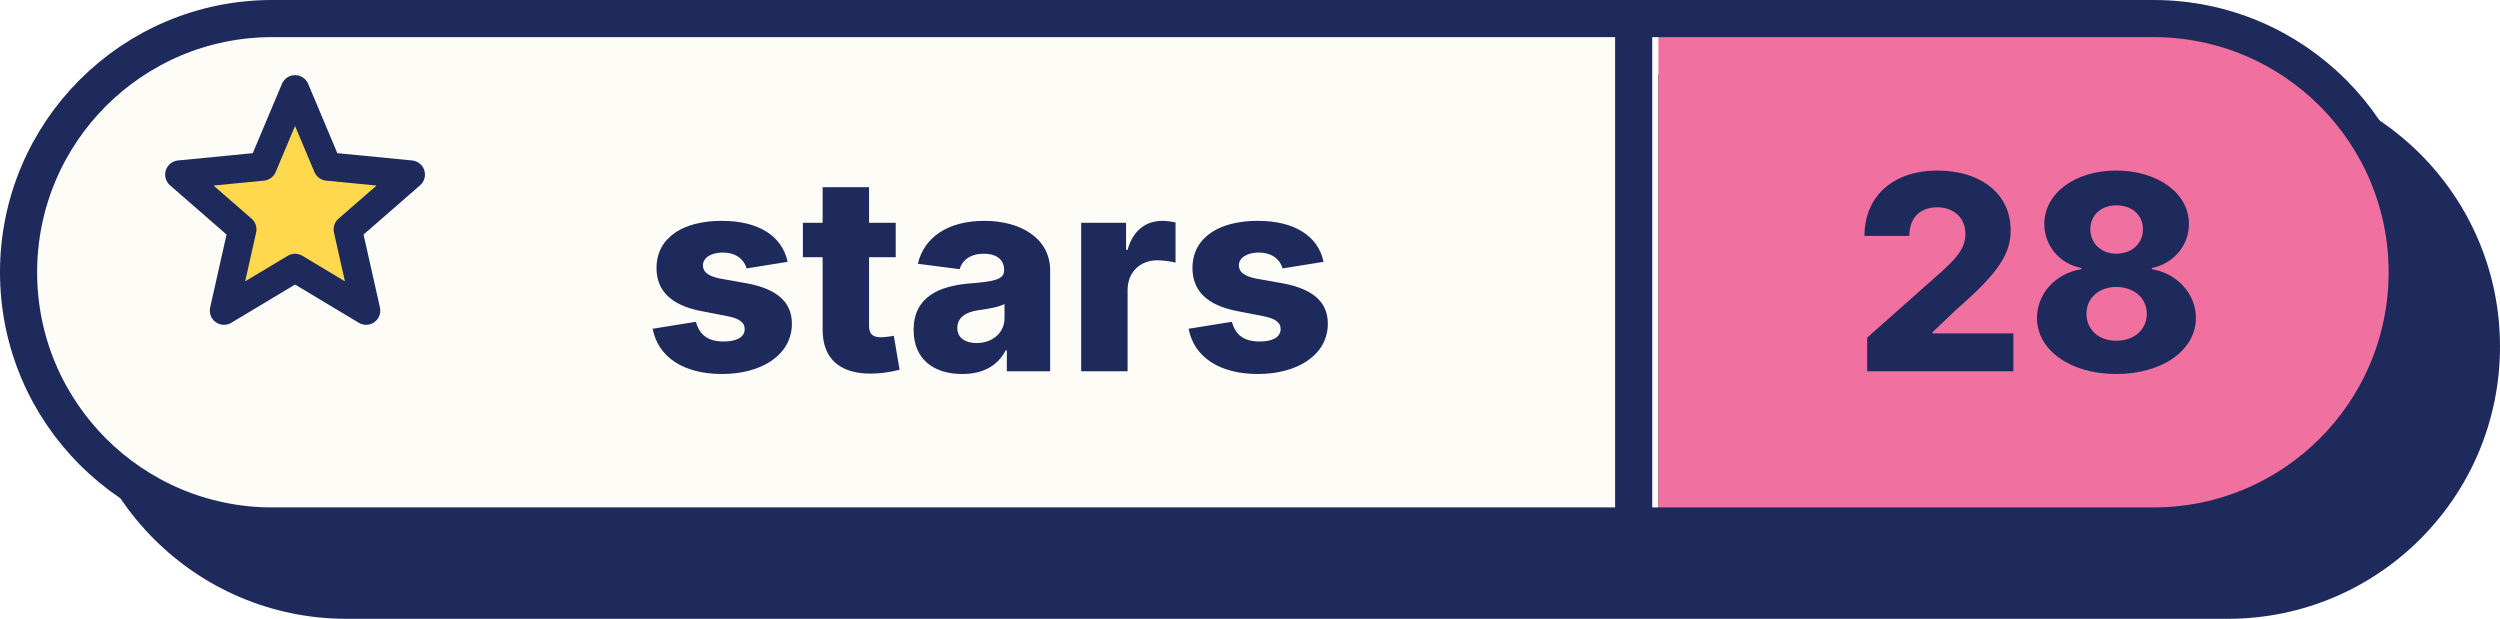
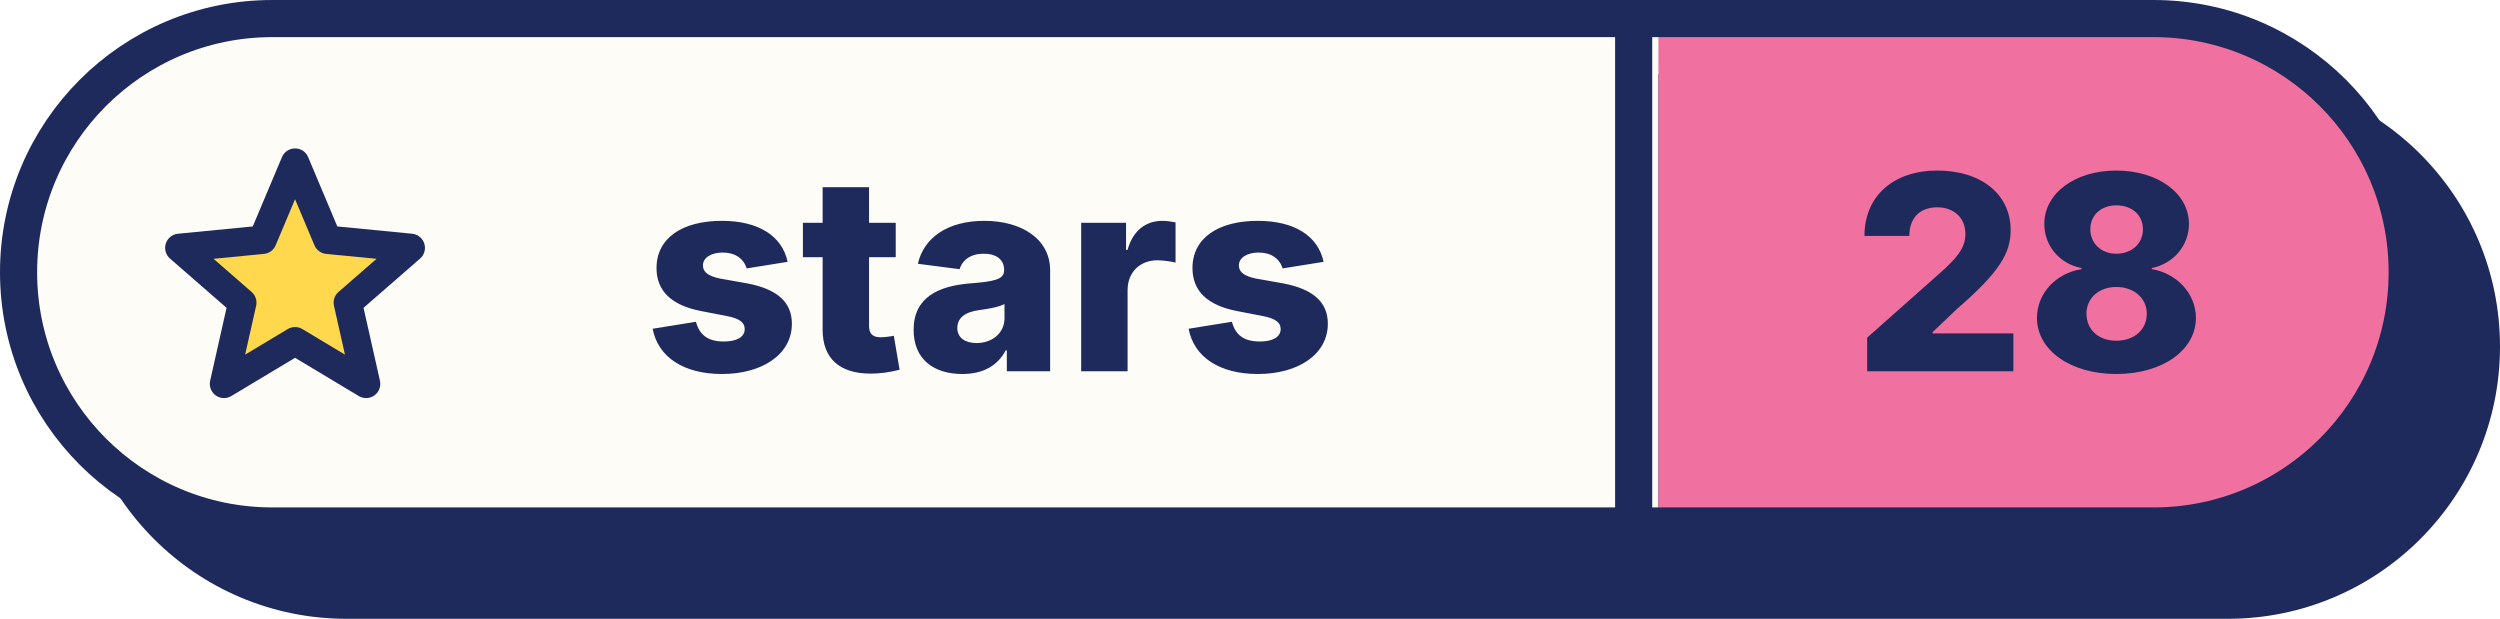
<svg xmlns="http://www.w3.org/2000/svg" width="101" height="25" viewBox="0 0 101 25" role="img" aria-label="GitHub stars: 28">
  <defs>
    <clipPath id="c">
      <rect x="1" y="1" width="96" height="20" rx="10" />
    </clipPath>
  </defs>
  <rect x="3" y="3" width="98" height="22" rx="11" fill="#1f2a5c" />
  <g clip-path="url(#c)" transform="translate(0 0)">
    <rect x="1" y="1" width="66" height="20" fill="#fdfcf7" />
    <rect x="67" y="1" width="32" height="20" fill="#f0719f" />
    <line x1="66" y1="0" x2="66" y2="22" stroke="#1f2a5c" stroke-width="1.5" />
  </g>
  <rect x="0.75" y="0.75" width="96.5" height="20.5" rx="10.25" fill="none" stroke="#1f2a5c" stroke-width="1.5" />
-   <path transform="translate(7 3.2) scale(0.82)" d="M6 .5l1.6 3.8 4.1.4-3.1 2.7.9 4-3.5-2.1-3.5 2.1.9-4L.3 4.7l4.1-.4z" fill="#ffd84d" stroke="#1f2a5c" stroke-width="1.4" stroke-linejoin="round" />
+   <path transform="translate(7 6.16) scale(0.82)" d="M6 .5l1.6 3.8 4.1.4-3.1 2.7.9 4-3.5-2.1-3.5 2.1.9-4L.3 4.7l4.1-.4z" fill="#ffd84d" stroke="#1f2a5c" stroke-width="1.4" stroke-linejoin="round" />
  <text x="40" y="15" text-anchor="middle" font-family="Nunito, system-ui, -apple-system, 'Segoe UI', sans-serif" font-size="11" font-weight="800" fill="#1f2a5c">stars</text>
  <text x="82" y="15" text-anchor="middle" font-family="Nunito, system-ui, -apple-system, 'Segoe UI', sans-serif" font-size="11" font-weight="800" fill="#1f2a5c">28</text>
</svg>
